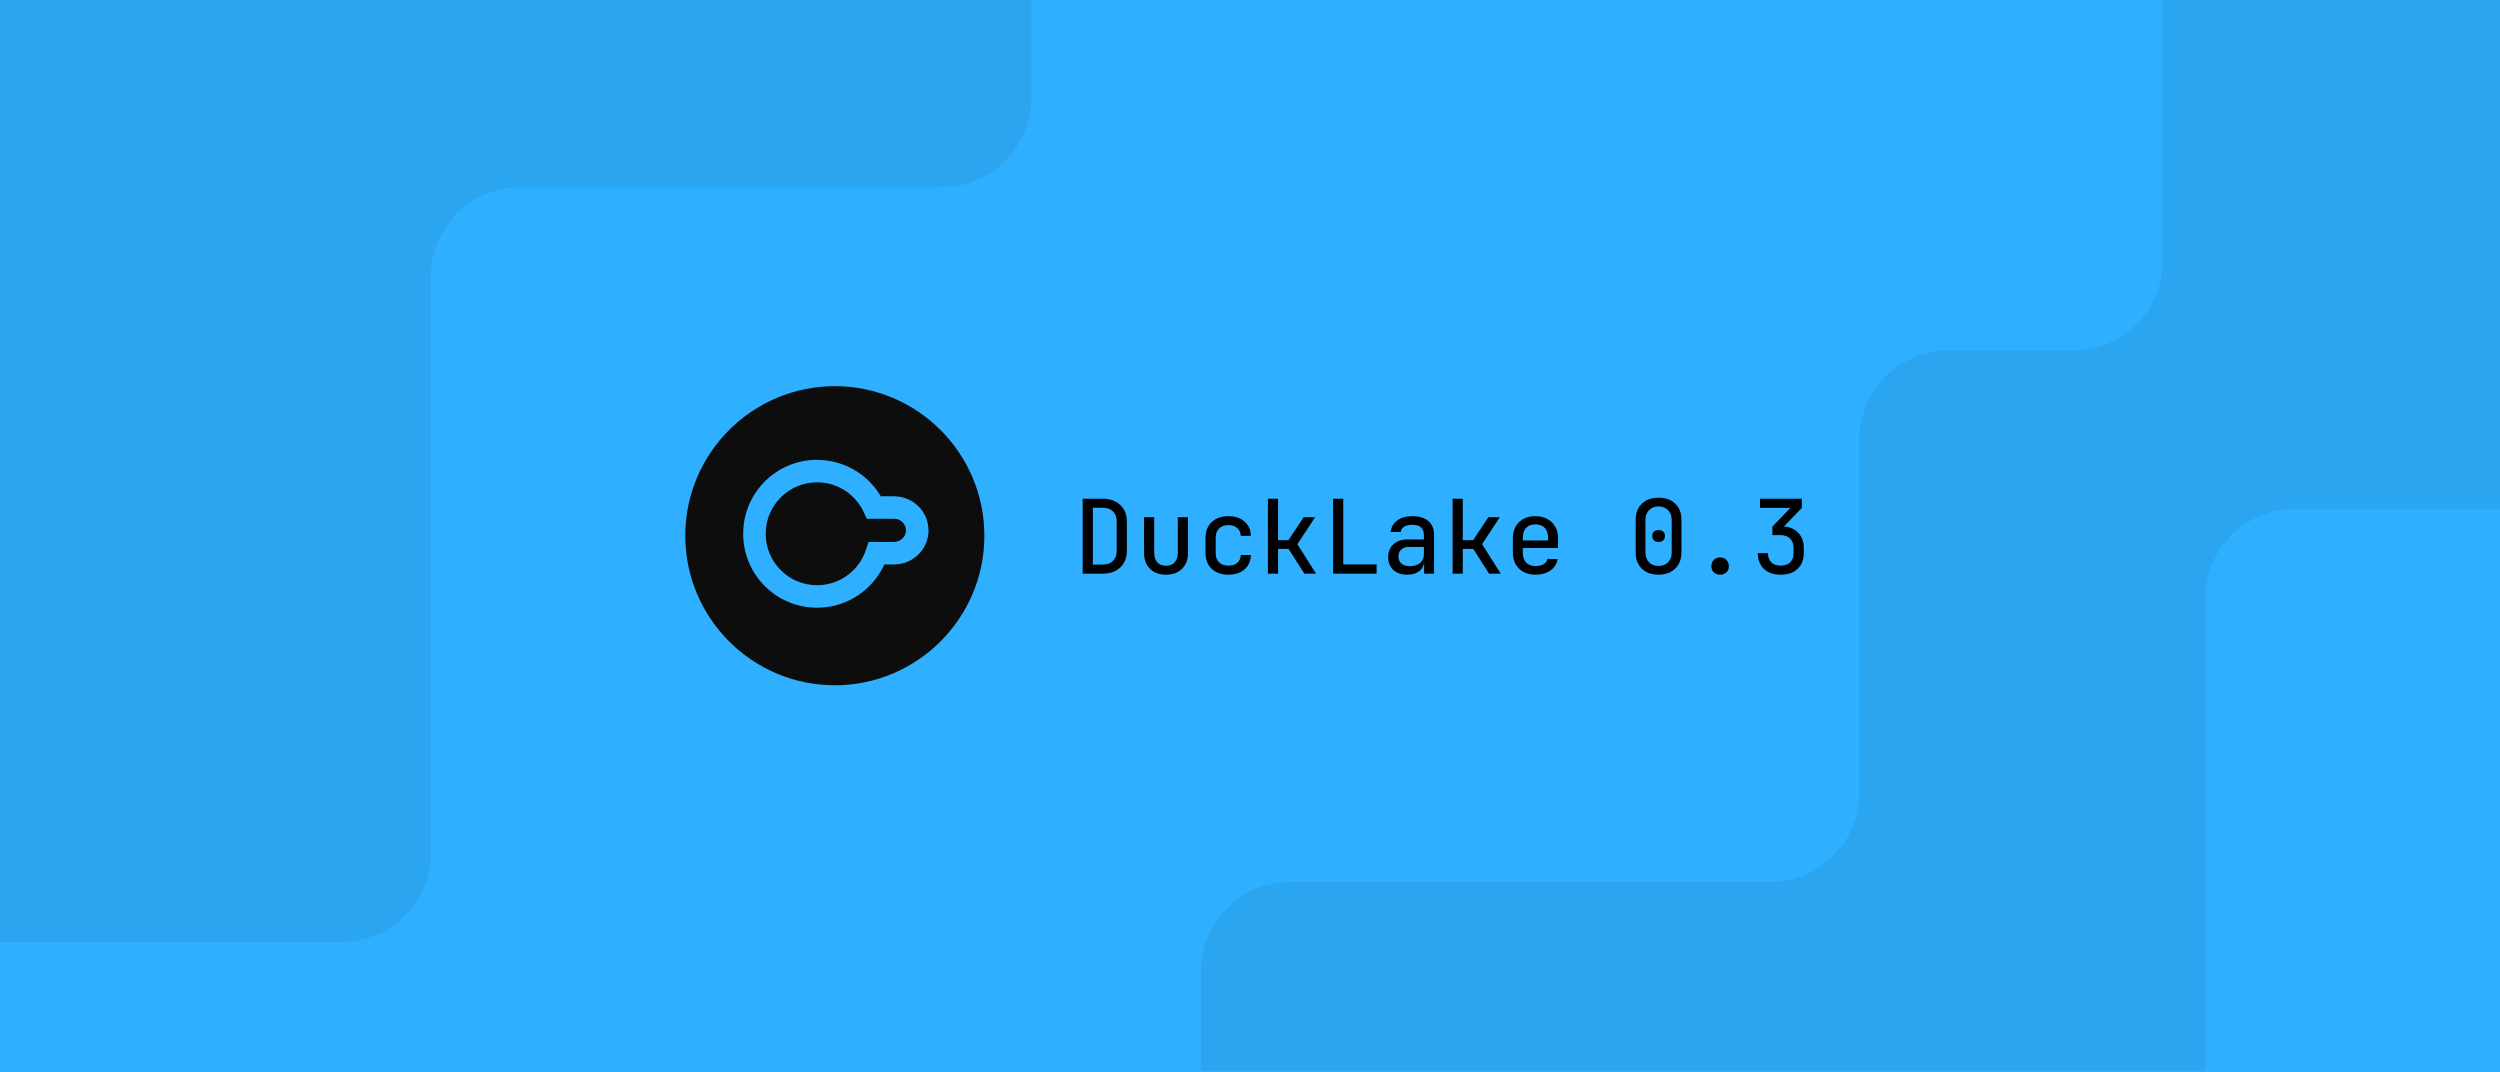
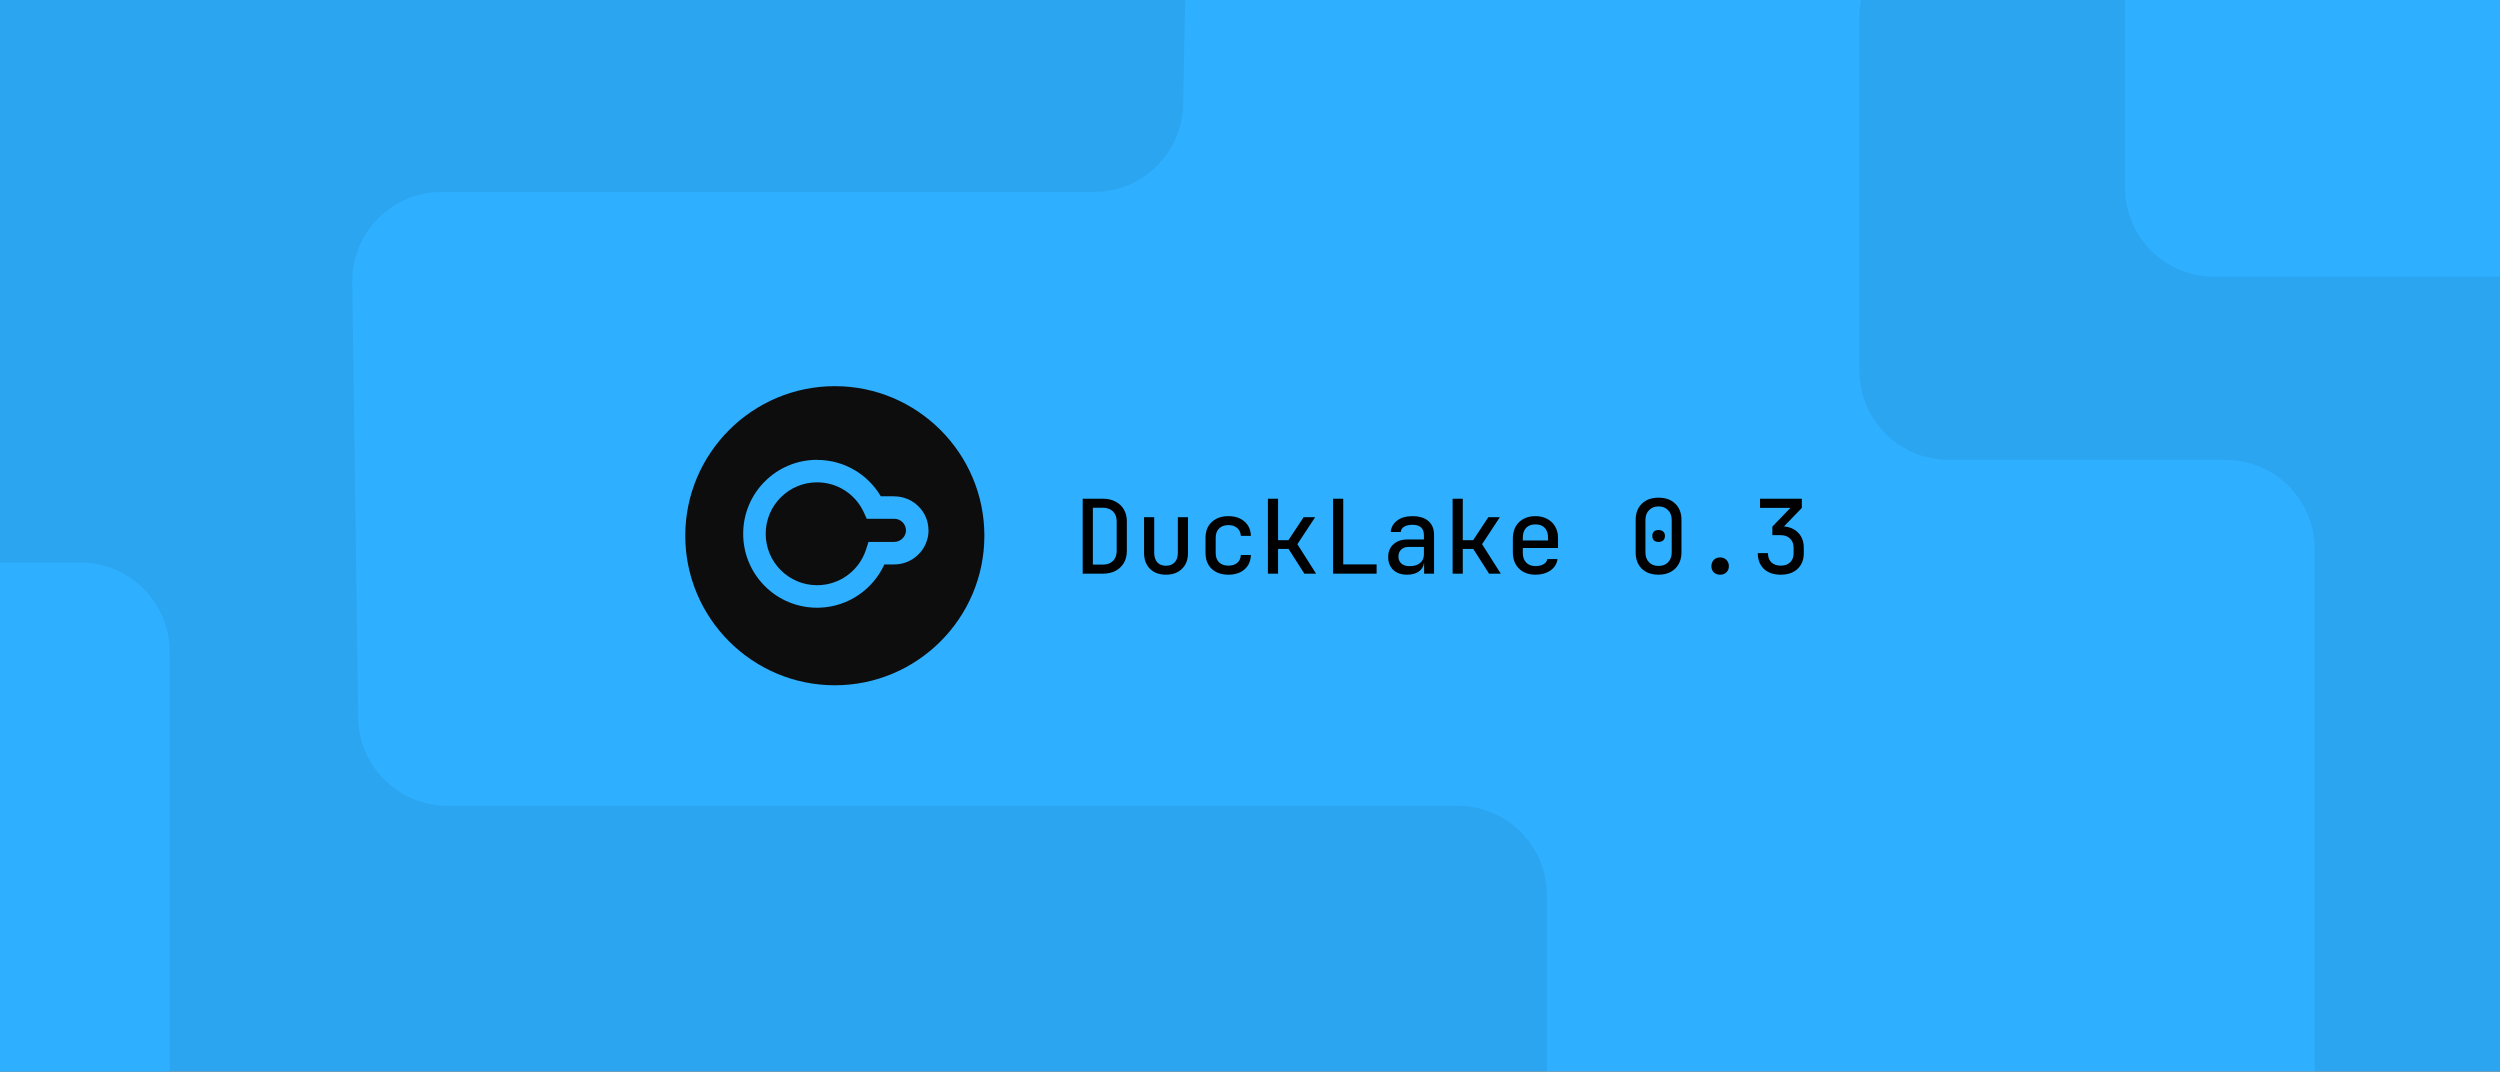
<svg xmlns="http://www.w3.org/2000/svg" width="560" height="240" viewBox="0 0 560 240" fill="none">
  <g clip-path="url(#clip0_7601_38975)">
    <rect width="560" height="240" fill="#1A1A1A" />
    <g clip-path="url(#clip1_7601_38975)">
      <rect width="560" height="240" fill="#2EAFFF" />
-       <path d="M231 21.944L231 -24C231 -35.046 222.046 -44 211 -44L-11 -44C-22.046 -44 -31 -35.046 -31 -24L-31 191C-31 202.046 -22.046 211 -11 211L76.5 211C87.546 211 96.5 202.046 96.5 191L96.5 61.944C96.5 50.898 105.454 41.944 116.5 41.944L211 41.944C222.046 41.944 231 32.99 231 21.944Z" fill="black" fill-opacity="0.06" />
-       <path d="M396.5 197.576L289 197.576C277.954 197.576 269 206.53 269 217.576L269 256C269 267.046 277.954 276 289 276L611.5 276C622.546 276 631.5 267.046 631.5 256L631.5 -28C631.5 -39.046 622.546 -48 611.5 -48L504.424 -48C493.378 -48 484.424 -39.046 484.424 -28L484.424 58.509C484.424 69.555 475.47 78.509 464.424 78.509L436.5 78.509C425.454 78.509 416.5 87.463 416.5 98.509L416.5 177.576C416.5 188.622 407.546 197.576 396.5 197.576Z" fill="black" fill-opacity="0.06" />
-       <path d="M514 114C502.954 114 494 122.954 494 134V294C494 305.046 502.954 314 514 314H612C623.046 314 632 305.046 632 294V134C632 122.954 623.046 114 612 114H514Z" fill="#2EAFFF" />
+       <path d="M436.5 103L498.5 103C509.546 103 518.5 111.954 518.5 123L518.5 246.896C518.5 257.941 527.454 266.896 538.5 266.896L715 266.896C726.046 266.896 735 257.941 735 246.896L735 3.982C735 -7.063 726.046 -16.018 715 -16.018L436.5 -16.017C425.454 -16.017 416.5 -7.063 416.5 3.982L416.5 83C416.5 94.046 425.454 103 436.5 103Z" fill="black" fill-opacity="0.06" />
+       <path d="M-6 -51L246.097 -51C257.299 -51 266.316 -41.801 266.093 -30.601L265.015 23.399C264.798 34.287 255.91 43 245.019 43L98.899 43C87.747 43 78.749 52.121 78.901 63.273L80.231 160.773C80.38 171.711 89.29 180.5 100.229 180.5L326.5 180.5C337.546 180.5 346.5 189.454 346.5 200.5L346.5 283C346.5 294.046 337.546 303 326.5 303L-6 303C-17.046 303 -26 294.046 -26 283L-26 -31C-26 -42.046 -17.046 -51 -6 -51Z" fill="black" fill-opacity="0.06" />
+       <rect width="291" height="125" rx="20" transform="matrix(1 -2.3597e-08 -2.3597e-08 -1 476 62)" fill="#2EAFFF" />
+       <rect width="265" height="145" rx="20" transform="matrix(1 -2.3597e-08 -2.3597e-08 -1 -227 271)" fill="#2EAFFF" />
    </g>
    <path d="M187 86.5C168.53 86.5 153.5 101.53 153.5 120C153.5 138.47 168.53 153.5 187 153.5C205.47 153.5 220.5 138.47 220.5 120C220.5 101.53 205.47 86.5 187 86.5Z" fill="#0D0D0D" />
    <path fill-rule="evenodd" clip-rule="evenodd" d="M183.028 103.018C189.119 103.018 194.419 106.286 197.299 111.164H200.308V111.181C204.464 111.181 207.968 114.523 207.977 118.764H207.995C207.994 122.977 204.539 126.433 200.326 126.433H198.098C195.574 131.955 190.117 135.855 183.715 136.117L183.028 136.13L182.176 136.108C173.422 135.665 166.473 128.439 166.473 119.575V119.556C166.473 110.406 173.878 103.001 183.028 103V103.018ZM183.028 108.044C176.681 108.044 171.516 113.191 171.516 119.556V119.575C171.516 125.922 176.664 131.087 183.028 131.087C188.141 131.087 192.479 127.755 193.977 123.136L194.542 121.39H200.326C201.73 121.389 202.941 120.201 202.951 118.781H202.934C202.934 117.388 201.771 116.207 200.308 116.207H194.155L193.485 114.743C191.669 110.776 187.665 108.044 183.028 108.044Z" fill="#2EAFFF" />
    <path d="M242.524 128.5V111.71H247.032C248.121 111.71 249.064 111.925 249.861 112.354C250.674 112.768 251.302 113.358 251.747 114.125C252.192 114.876 252.414 115.766 252.414 116.793V123.394C252.414 124.421 252.192 125.318 251.747 126.085C251.302 126.852 250.674 127.45 249.861 127.879C249.064 128.293 248.121 128.5 247.032 128.5H242.524ZM244.801 126.476H247.032C247.998 126.476 248.757 126.2 249.309 125.648C249.861 125.096 250.137 124.345 250.137 123.394V116.793C250.137 115.842 249.861 115.099 249.309 114.562C248.757 114.01 247.998 113.734 247.032 113.734H244.801V126.476ZM261.168 128.73C259.681 128.73 258.492 128.293 257.603 127.419C256.714 126.545 256.269 125.357 256.269 123.854V115.85H258.546V123.854C258.546 124.743 258.776 125.449 259.236 125.97C259.711 126.476 260.355 126.729 261.168 126.729C261.996 126.729 262.648 126.476 263.123 125.97C263.598 125.449 263.836 124.743 263.836 123.854V115.85H266.113V123.854C266.113 125.357 265.661 126.545 264.756 127.419C263.867 128.293 262.671 128.73 261.168 128.73ZM275.166 128.73C273.617 128.73 272.375 128.301 271.44 127.442C270.505 126.568 270.037 125.372 270.037 123.854V120.473C270.037 118.97 270.505 117.79 271.44 116.931C272.375 116.057 273.617 115.62 275.166 115.62C276.653 115.62 277.849 116.019 278.754 116.816C279.674 117.598 280.157 118.671 280.203 120.036H277.949C277.903 119.269 277.627 118.679 277.121 118.265C276.63 117.836 275.979 117.621 275.166 117.621C274.292 117.621 273.594 117.874 273.073 118.38C272.567 118.871 272.314 119.568 272.314 120.473V123.854C272.314 124.774 272.567 125.479 273.073 125.97C273.594 126.461 274.292 126.706 275.166 126.706C275.994 126.706 276.653 126.499 277.144 126.085C277.635 125.671 277.903 125.081 277.949 124.314H280.203C280.157 125.679 279.674 126.76 278.754 127.557C277.849 128.339 276.653 128.73 275.166 128.73ZM284.012 128.5V111.71H286.289V121.002H288.612L292.016 115.85H294.592L290.613 121.899L294.799 128.5H292.177L288.635 122.957H286.289V128.5H284.012ZM298.608 128.5V111.71H300.885V126.43H308.36V128.5H298.608ZM315.182 128.73C313.879 128.73 312.844 128.37 312.077 127.649C311.326 126.913 310.95 125.955 310.95 124.774C310.95 123.593 311.341 122.643 312.123 121.922C312.92 121.201 313.963 120.841 315.251 120.841H318.954V119.875C318.954 118.326 318.095 117.552 316.378 117.552C315.611 117.552 314.99 117.698 314.515 117.989C314.055 118.265 313.81 118.656 313.779 119.162H311.525C311.602 118.135 312.069 117.291 312.928 116.632C313.787 115.957 314.937 115.62 316.378 115.62C317.927 115.62 319.123 115.988 319.966 116.724C320.809 117.46 321.231 118.495 321.231 119.829V128.5H319V126.177H318.954C318.847 126.959 318.456 127.58 317.781 128.04C317.122 128.5 316.255 128.73 315.182 128.73ZM315.78 126.821C316.746 126.821 317.513 126.591 318.08 126.131C318.663 125.656 318.954 125.012 318.954 124.199V122.52H315.458C314.799 122.52 314.262 122.719 313.848 123.118C313.449 123.501 313.25 124.015 313.25 124.659C313.25 125.318 313.472 125.847 313.917 126.246C314.362 126.629 314.983 126.821 315.78 126.821ZM325.385 128.5V111.71H327.662V121.002H329.985L333.389 115.85H335.965L331.986 121.899L336.172 128.5H333.55L330.008 122.957H327.662V128.5H325.385ZM343.937 128.73C342.419 128.73 341.192 128.278 340.257 127.373C339.337 126.468 338.877 125.234 338.877 123.67V120.68C338.877 119.116 339.337 117.882 340.257 116.977C341.192 116.072 342.419 115.62 343.937 115.62C344.949 115.62 345.831 115.827 346.582 116.241C347.349 116.64 347.939 117.207 348.353 117.943C348.782 118.664 348.997 119.507 348.997 120.473V122.75H341.108V123.854C341.108 124.774 341.361 125.495 341.867 126.016C342.373 126.537 343.063 126.798 343.937 126.798C344.673 126.798 345.279 126.66 345.754 126.384C346.229 126.108 346.513 125.725 346.605 125.234H348.882C348.729 126.307 348.2 127.158 347.295 127.787C346.39 128.416 345.271 128.73 343.937 128.73ZM341.108 120.473V121.071H346.766V120.473C346.766 119.507 346.521 118.763 346.03 118.242C345.539 117.721 344.842 117.46 343.937 117.46C343.032 117.46 342.335 117.721 341.844 118.242C341.353 118.763 341.108 119.507 341.108 120.473ZM371.519 128.73C369.94 128.73 368.69 128.285 367.77 127.396C366.85 126.491 366.39 125.28 366.39 123.762V116.448C366.39 114.93 366.85 113.726 367.77 112.837C368.69 111.932 369.94 111.48 371.519 111.48C373.098 111.48 374.348 111.932 375.268 112.837C376.188 113.726 376.648 114.93 376.648 116.448V123.762C376.648 124.759 376.433 125.633 376.004 126.384C375.59 127.12 375 127.695 374.233 128.109C373.466 128.523 372.562 128.73 371.519 128.73ZM371.519 126.775C372.408 126.775 373.121 126.499 373.658 125.947C374.195 125.38 374.463 124.651 374.463 123.762V116.448C374.463 115.559 374.195 114.838 373.658 114.286C373.121 113.719 372.408 113.435 371.519 113.435C370.63 113.435 369.917 113.719 369.38 114.286C368.843 114.838 368.575 115.559 368.575 116.448V123.762C368.575 124.651 368.843 125.38 369.38 125.947C369.917 126.499 370.63 126.775 371.519 126.775ZM371.519 121.393C371.09 121.393 370.745 121.278 370.484 121.048C370.239 120.803 370.116 120.465 370.116 120.036C370.116 119.607 370.239 119.285 370.484 119.07C370.745 118.84 371.09 118.725 371.519 118.725C371.948 118.725 372.293 118.84 372.554 119.07C372.815 119.285 372.945 119.607 372.945 120.036C372.945 120.465 372.815 120.803 372.554 121.048C372.293 121.278 371.948 121.393 371.519 121.393ZM385.31 128.73C384.727 128.73 384.252 128.554 383.884 128.201C383.531 127.848 383.355 127.396 383.355 126.844C383.355 126.261 383.531 125.786 383.884 125.418C384.252 125.05 384.727 124.866 385.31 124.866C385.893 124.866 386.36 125.05 386.713 125.418C387.081 125.786 387.265 126.261 387.265 126.844C387.265 127.396 387.081 127.848 386.713 128.201C386.36 128.554 385.893 128.73 385.31 128.73ZM398.871 128.73C397.292 128.73 396.042 128.301 395.122 127.442C394.202 126.568 393.742 125.387 393.742 123.9H396.019C396.019 124.774 396.272 125.464 396.778 125.97C397.3 126.461 398.005 126.706 398.894 126.706C399.768 126.706 400.466 126.461 400.987 125.97C401.509 125.464 401.769 124.774 401.769 123.9V122.727C401.769 121.853 401.509 121.163 400.987 120.657C400.481 120.136 399.784 119.875 398.894 119.875H397.008V117.966L401.056 113.757H394.248V111.71H403.609V113.78L399.607 117.92C400.972 118.043 402.053 118.533 402.85 119.392C403.648 120.235 404.046 121.347 404.046 122.727V123.9C404.046 125.387 403.579 126.568 402.643 127.442C401.723 128.301 400.466 128.73 398.871 128.73Z" fill="black" />
  </g>
  <defs>
    <clipPath id="clip0_7601_38975">
      <rect width="560" height="240" fill="white" />
    </clipPath>
    <clipPath id="clip1_7601_38975">
      <rect width="560" height="240" fill="white" />
    </clipPath>
  </defs>
</svg>
